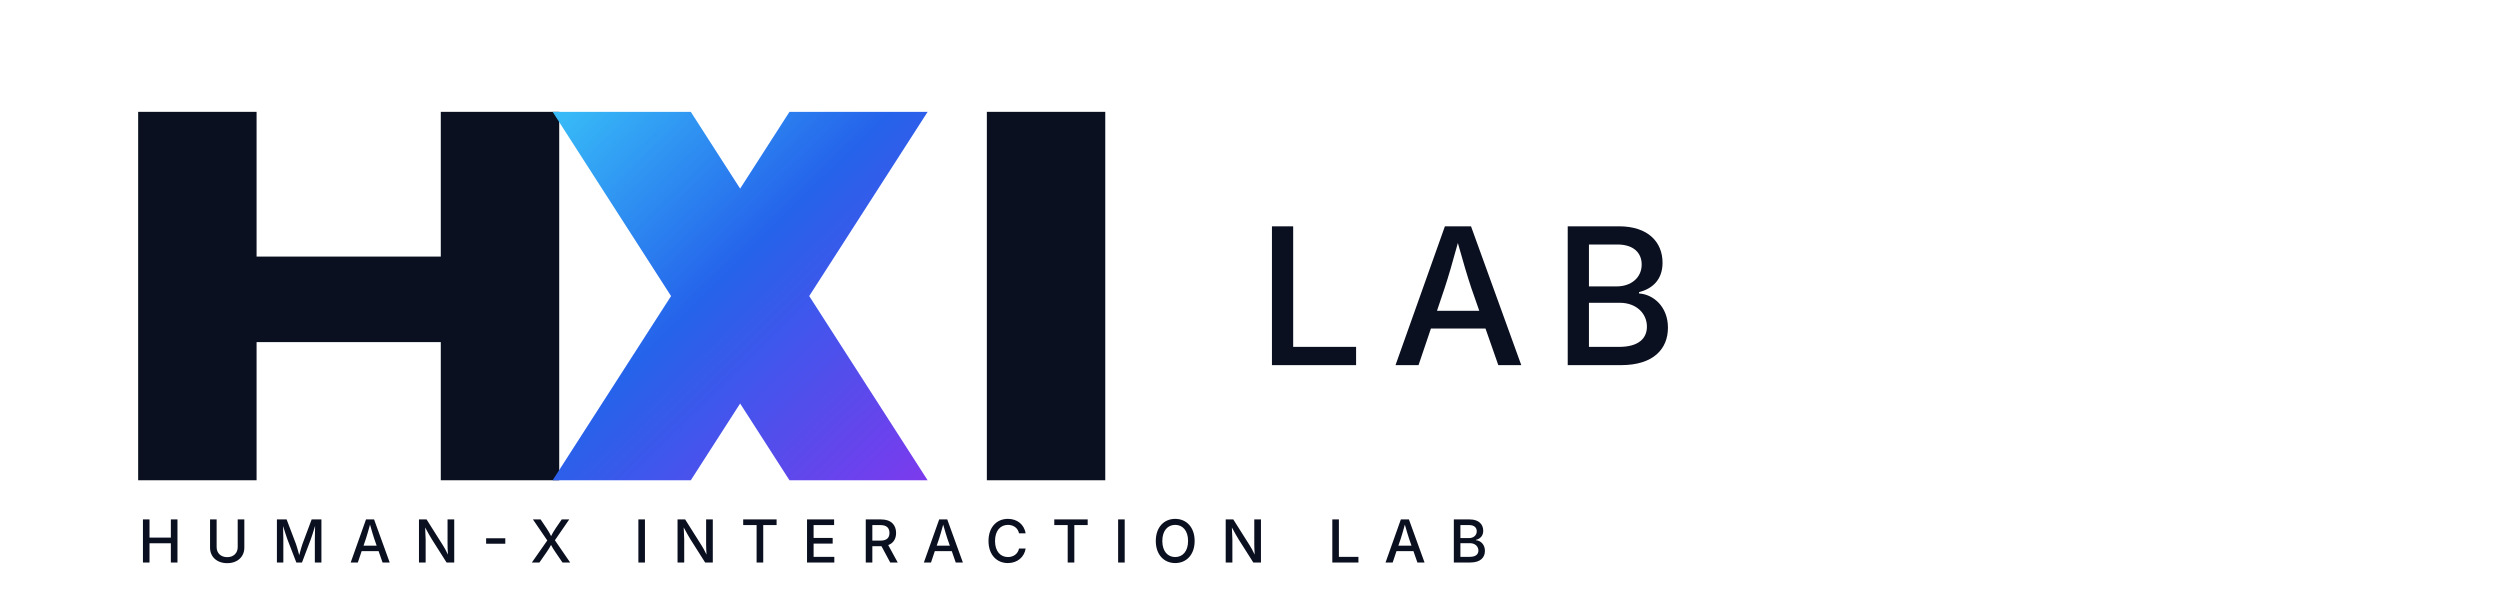
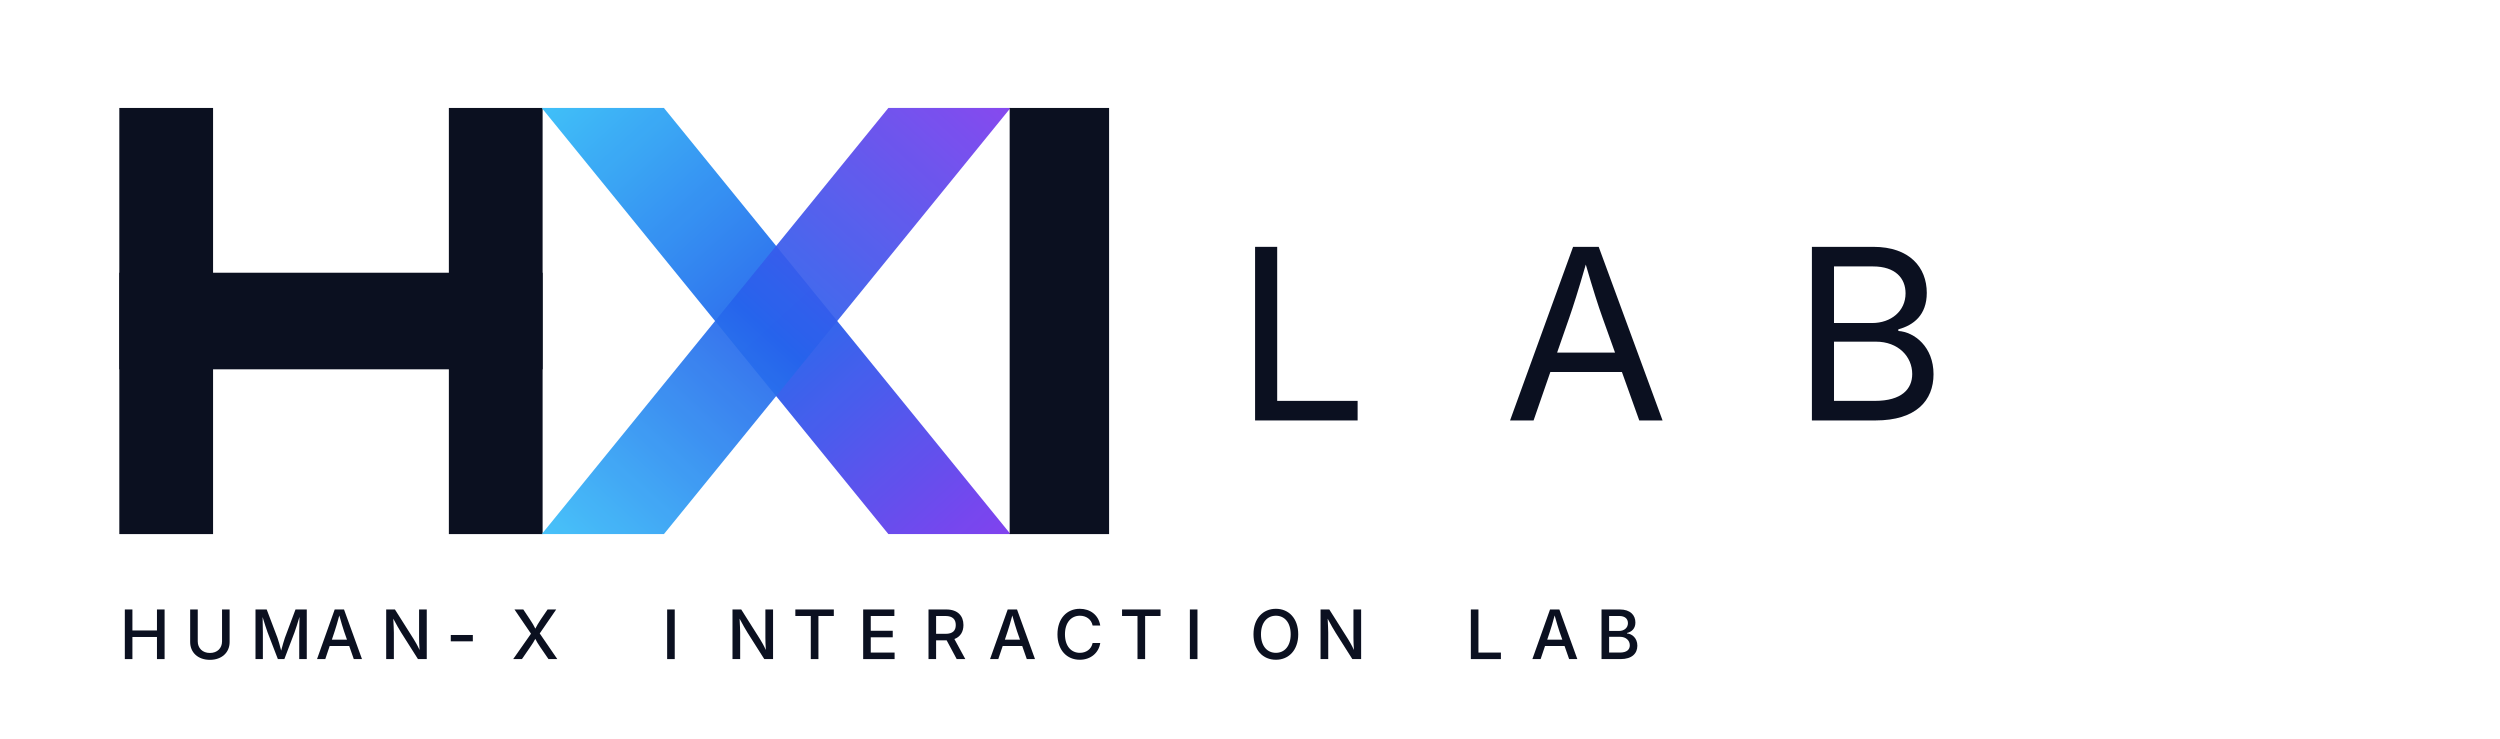
- <svg xmlns="http://www.w3.org/2000/svg" viewBox="0 0 760 180" role="img" aria-labelledby="title desc">
+ <svg xmlns="http://www.w3.org/2000/svg" viewBox="0 0 880 260" width="880" height="260">
  <defs>
-     <linearGradient id="g" x1="0" y1="0" x2="1" y2="1">
-       <stop offset="0%" stop-color="#38BDF8" />
-       <stop offset="45%" stop-color="#2563EB" />
-       <stop offset="100%" stop-color="#7C3AED" />
+     <linearGradient id="xgrad1" x1="0" y1="0" x2="1" y2="1">
+       <stop offset="0" stop-color="#38BDF8" />
+       <stop offset="0.52" stop-color="#2563EB" />
+       <stop offset="1" stop-color="#7C3AED" />
+     </linearGradient>
+     <linearGradient id="xgrad2" x1="0" y1="1" x2="1" y2="0">
+       <stop offset="0" stop-color="#38BDF8" />
+       <stop offset="0.48" stop-color="#2563EB" />
+       <stop offset="1" stop-color="#7C3AED" />
    </linearGradient>
  </defs>
-   <g fill="#0B1020">
-     <path d="M42 34h36v44h56V34h36v112h-36v-42H78v42H42z" />
-     <path d="M300 34h36v112h-36z" />
-     <text x="382" y="111" font-family="Inter,Arial,sans-serif" font-size="58" font-weight="500" letter-spacing="8">LAB</text>
-     <text x="42" y="171" font-family="Inter,Arial,sans-serif" font-size="18" font-weight="500" letter-spacing="7">HUMAN-X INTERACTION LAB</text>
-   </g>
-   <g fill="url(#g)">
-     <path d="M168 34h42l72 112h-42z" />
-     <path d="M282 34h-42l-72 112h42z" />
-   </g>
+   <rect x="42" y="38" width="33" height="150" fill="#0B1020" />
+   <rect x="158" y="38" width="33" height="150" fill="#0B1020" />
+   <rect x="42" y="96" width="149" height="34" fill="#0B1020" />
+   <polygon points="190.7,38 233.7,38 355.7,188 312.7,188" fill="url(#xgrad1)" opacity="0.96" />
+   <polygon points="312.7,38 355.7,38 233.7,188 190.7,188" fill="url(#xgrad2)" opacity="0.92" />
+   <rect x="355.4" y="38" width="35" height="150" fill="#0B1020" />
+   <text x="434.4" y="148" font-family="Inter, Arial, Helvetica, sans-serif" font-size="84" font-weight="400" fill="#0B1020">L</text>
+   <text x="529.4" y="148" font-family="Inter, Arial, Helvetica, sans-serif" font-size="84" font-weight="400" fill="#0B1020">A</text>
+   <text x="630.4" y="148" font-family="Inter, Arial, Helvetica, sans-serif" font-size="84" font-weight="400" fill="#0B1020">B</text>
+   <text x="42" y="232" font-family="Inter, Arial, Helvetica, sans-serif" font-size="24" font-weight="500" fill="#0B1020">H</text>
+   <text x="65" y="232" font-family="Inter, Arial, Helvetica, sans-serif" font-size="24" font-weight="500" fill="#0B1020">U</text>
+   <text x="88" y="232" font-family="Inter, Arial, Helvetica, sans-serif" font-size="24" font-weight="500" fill="#0B1020">M</text>
+   <text x="111" y="232" font-family="Inter, Arial, Helvetica, sans-serif" font-size="24" font-weight="500" fill="#0B1020">A</text>
+   <text x="134" y="232" font-family="Inter, Arial, Helvetica, sans-serif" font-size="24" font-weight="500" fill="#0B1020">N</text>
+   <text x="157" y="232" font-family="Inter, Arial, Helvetica, sans-serif" font-size="24" font-weight="500" fill="#0B1020">-</text>
+   <text x="180" y="232" font-family="Inter, Arial, Helvetica, sans-serif" font-size="24" font-weight="500" fill="#0B1020">X</text>
+   <text x="232.9" y="232" font-family="Inter, Arial, Helvetica, sans-serif" font-size="24" font-weight="500" fill="#0B1020">I</text>
+   <text x="255.9" y="232" font-family="Inter, Arial, Helvetica, sans-serif" font-size="24" font-weight="500" fill="#0B1020">N</text>
+   <text x="278.9" y="232" font-family="Inter, Arial, Helvetica, sans-serif" font-size="24" font-weight="500" fill="#0B1020">T</text>
+   <text x="301.9" y="232" font-family="Inter, Arial, Helvetica, sans-serif" font-size="24" font-weight="500" fill="#0B1020">E</text>
+   <text x="324.9" y="232" font-family="Inter, Arial, Helvetica, sans-serif" font-size="24" font-weight="500" fill="#0B1020">R</text>
+   <text x="347.9" y="232" font-family="Inter, Arial, Helvetica, sans-serif" font-size="24" font-weight="500" fill="#0B1020">A</text>
+   <text x="370.9" y="232" font-family="Inter, Arial, Helvetica, sans-serif" font-size="24" font-weight="500" fill="#0B1020">C</text>
+   <text x="393.9" y="232" font-family="Inter, Arial, Helvetica, sans-serif" font-size="24" font-weight="500" fill="#0B1020">T</text>
+   <text x="416.9" y="232" font-family="Inter, Arial, Helvetica, sans-serif" font-size="24" font-weight="500" fill="#0B1020">I</text>
+   <text x="439.9" y="232" font-family="Inter, Arial, Helvetica, sans-serif" font-size="24" font-weight="500" fill="#0B1020">O</text>
+   <text x="462.9" y="232" font-family="Inter, Arial, Helvetica, sans-serif" font-size="24" font-weight="500" fill="#0B1020">N</text>
+   <text x="515.8" y="232" font-family="Inter, Arial, Helvetica, sans-serif" font-size="24" font-weight="500" fill="#0B1020">L</text>
+   <text x="538.8" y="232" font-family="Inter, Arial, Helvetica, sans-serif" font-size="24" font-weight="500" fill="#0B1020">A</text>
+   <text x="561.8" y="232" font-family="Inter, Arial, Helvetica, sans-serif" font-size="24" font-weight="500" fill="#0B1020">B</text>
</svg>
